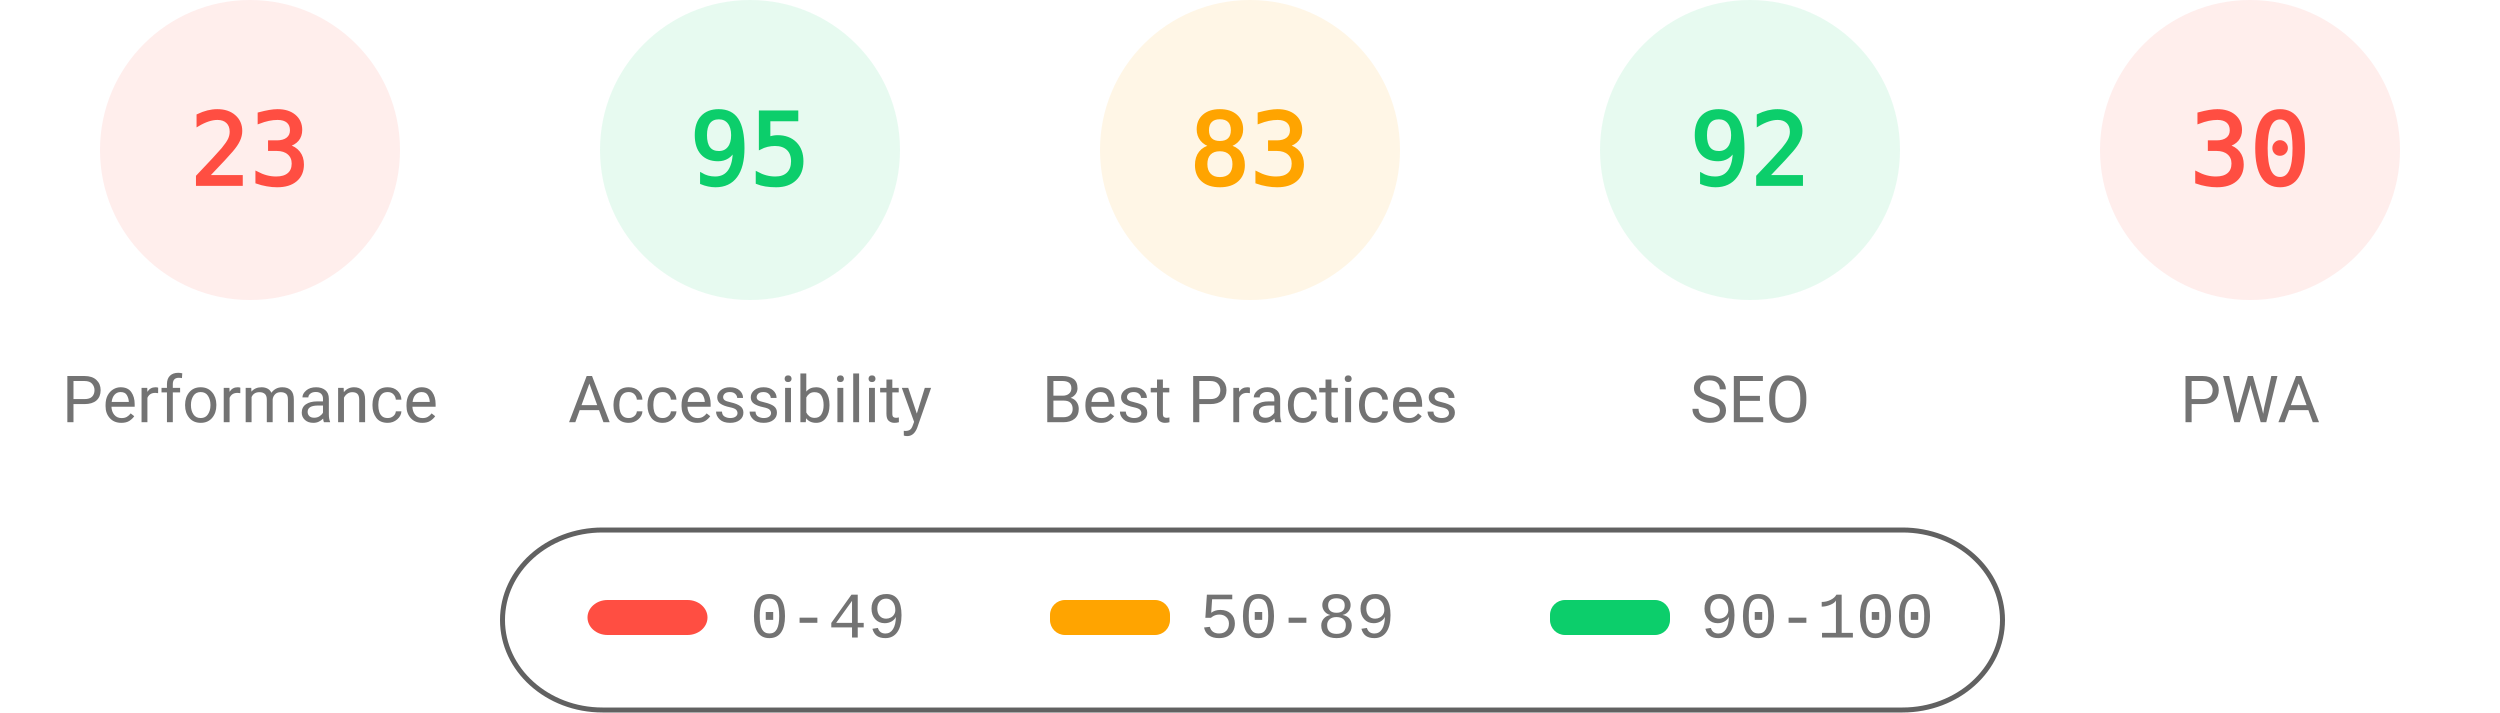
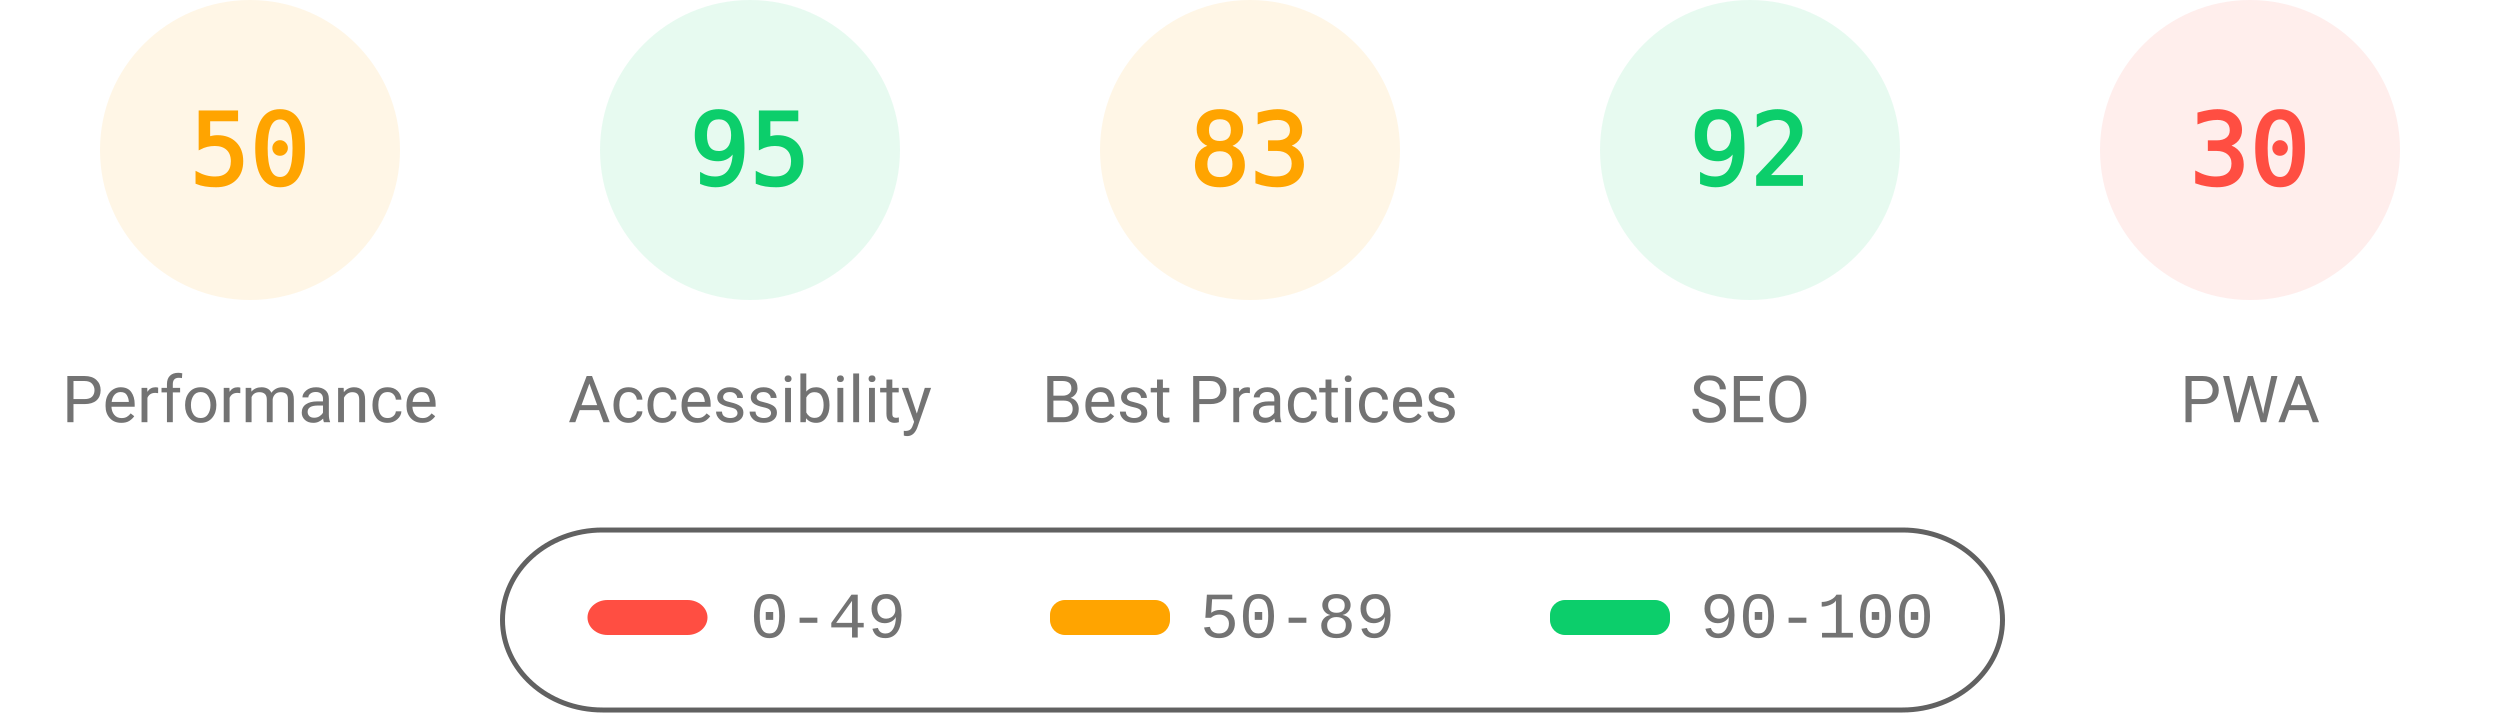
<svg xmlns="http://www.w3.org/2000/svg" fill="none" width="1000" height="285">
  <style>.gauge-base{opacity:.1}.gauge-arc{fill:none;animation-delay:250ms;stroke-linecap:round;transform:rotate(-90deg);transform-origin:100px 60px;animation:load-gauge 1s ease forwards}.guage-text{font-size:40px;font-family:monospace;text-align:center}.guage-red{color:#ff4e42;fill:#ff4e42;stroke:#ff4e42}.guage-orange{color:#ffa400;fill:#ffa400;stroke:#ffa400}.guage-green{color:#0cce6b;fill:#0cce6b;stroke:#0cce6b}.guage-undefined{color:#5c5c5c;fill:#5c5c5c;stroke:#5c5c5c}.guage-title{color:#737373;fill:#737373;stroke:none;font-size:26px;line-height:26px;font-family:Roboto,Halvetica,Arial,sans-serif}@keyframes load-gauge{from{stroke-dasharray:0 352.858}}</style>
-   <svg class="guage-div guage-perf guage-red" viewBox="0 0 200 200" width="200" height="200">
+   <svg class="guage-div guage-perf guage-orange" viewBox="0 0 200 200" width="200" height="200">
    <circle class="gauge-base" r="56" cx="100" cy="60" stroke-width="8" />
-     <circle class="gauge-arc guage-arc-1" r="56" cx="100" cy="60" stroke-width="8" style="stroke-dasharray:80.927,351.858" />
-     <text class="guage-text" x="100" y="60" alignment-baseline="central" dominant-baseline="central" text-anchor="middle">23</text>
+     <circle class="gauge-arc guage-arc-1" r="56" cx="100" cy="60" stroke-width="8" style="stroke-dasharray:175.929,351.858" />
+     <text class="guage-text" x="100" y="60" alignment-baseline="central" dominant-baseline="central" text-anchor="middle">50</text>
    <text class="guage-title" x="100" y="160" alignment-baseline="central" dominant-baseline="central" text-anchor="middle">Performance</text>
  </svg>
  <svg class="guage-div guage-acc guage-green" viewBox="0 0 200 200" width="200" height="200" x="200">
    <circle class="gauge-base" r="56" cx="100" cy="60" stroke-width="8" />
    <circle class="gauge-arc guage-arc-2" r="56" cx="100" cy="60" stroke-width="8" style="stroke-dasharray:334.265,351.858" />
    <text class="guage-text" x="100" y="60" alignment-baseline="central" dominant-baseline="central" text-anchor="middle">95</text>
    <text class="guage-title" x="100" y="160" alignment-baseline="central" dominant-baseline="central" text-anchor="middle">Accessibility</text>
  </svg>
  <svg class="guage-div guage-best guage-orange" viewBox="0 0 200 200" width="200" height="200" x="400">
    <circle class="gauge-base" r="56" cx="100" cy="60" stroke-width="8" />
    <circle class="gauge-arc guage-arc-3" r="56" cx="100" cy="60" stroke-width="8" style="stroke-dasharray:292.042,351.858" />
    <text class="guage-text" x="100" y="60" alignment-baseline="central" dominant-baseline="central" text-anchor="middle">83</text>
    <text class="guage-title" x="100" y="160" alignment-baseline="central" dominant-baseline="central" text-anchor="middle">Best Practices</text>
  </svg>
  <svg class="guage-div guage-seo guage-green" viewBox="0 0 200 200" width="200" height="200" x="600">
    <circle class="gauge-base" r="56" cx="100" cy="60" stroke-width="8" />
    <circle class="gauge-arc guage-arc-4" r="56" cx="100" cy="60" stroke-width="8" style="stroke-dasharray:323.709,351.858" />
    <text class="guage-text" x="100" y="60" alignment-baseline="central" dominant-baseline="central" text-anchor="middle">92</text>
    <text class="guage-title" x="100" y="160" alignment-baseline="central" dominant-baseline="central" text-anchor="middle">SEO</text>
  </svg>
  <svg class="guage-div guage-pwa guage-red" viewBox="0 0 200 200" width="200" height="200" x="800">
    <circle class="gauge-base" r="56" cx="100" cy="60" stroke-width="8" />
    <circle class="gauge-arc guage-arc-4" r="56" cx="100" cy="60" stroke-width="8" style="stroke-dasharray:105.557,351.858" />
    <text class="guage-text" x="100" y="60" alignment-baseline="central" dominant-baseline="central" text-anchor="middle">30</text>
    <text class="guage-title" x="100" y="160" alignment-baseline="central" dominant-baseline="central" text-anchor="middle">PWA</text>
  </svg>
  <svg width="604" height="76" x="200" y="210">
    <path fill="none" id="canvas_background" d="M-1-1h604v80H-1z" />
    <rect fill-opacity="0" stroke="#616161" stroke-width="2" rx="40" id="svg_2" height="72" width="600" y="2" x="1" fill="#000" />
    <rect stroke="#000" rx="8" id="svg_3" height="14" width="48" y="30" x="35" stroke-opacity="null" stroke-width="0" fill="#ff4e42" />
    <rect stroke="#000" rx="6" id="svg_4" height="14" width="48" y="30" x="220" stroke-opacity="null" stroke-width="0" fill="#ffa400" />
    <rect stroke="#000" rx="6" id="svg_5" height="14" width="48" y="30" x="420" stroke-opacity="null" stroke-width="0" fill="#0cce6b" />
    <text xml:space="preserve" text-anchor="start" font-family="'Courier New', Courier, monospace" font-size="26" id="svg_6" y="45" x="100" stroke-opacity="null" stroke-width="0" stroke="#000" fill="#737373">0-49</text>
    <text xml:space="preserve" text-anchor="start" font-family="'Courier New', Courier, monospace" font-size="26" id="svg_7" y="45" x="280" stroke-opacity="null" stroke-width="0" stroke="#000" fill="#737373">50-89</text>
    <text xml:space="preserve" text-anchor="start" font-family="'Courier New', Courier, monospace" font-size="26" id="svg_8" y="45" x="480" stroke-opacity="null" stroke-width="0" stroke="#000" fill="#737373">90-100</text>
  </svg>
</svg>
